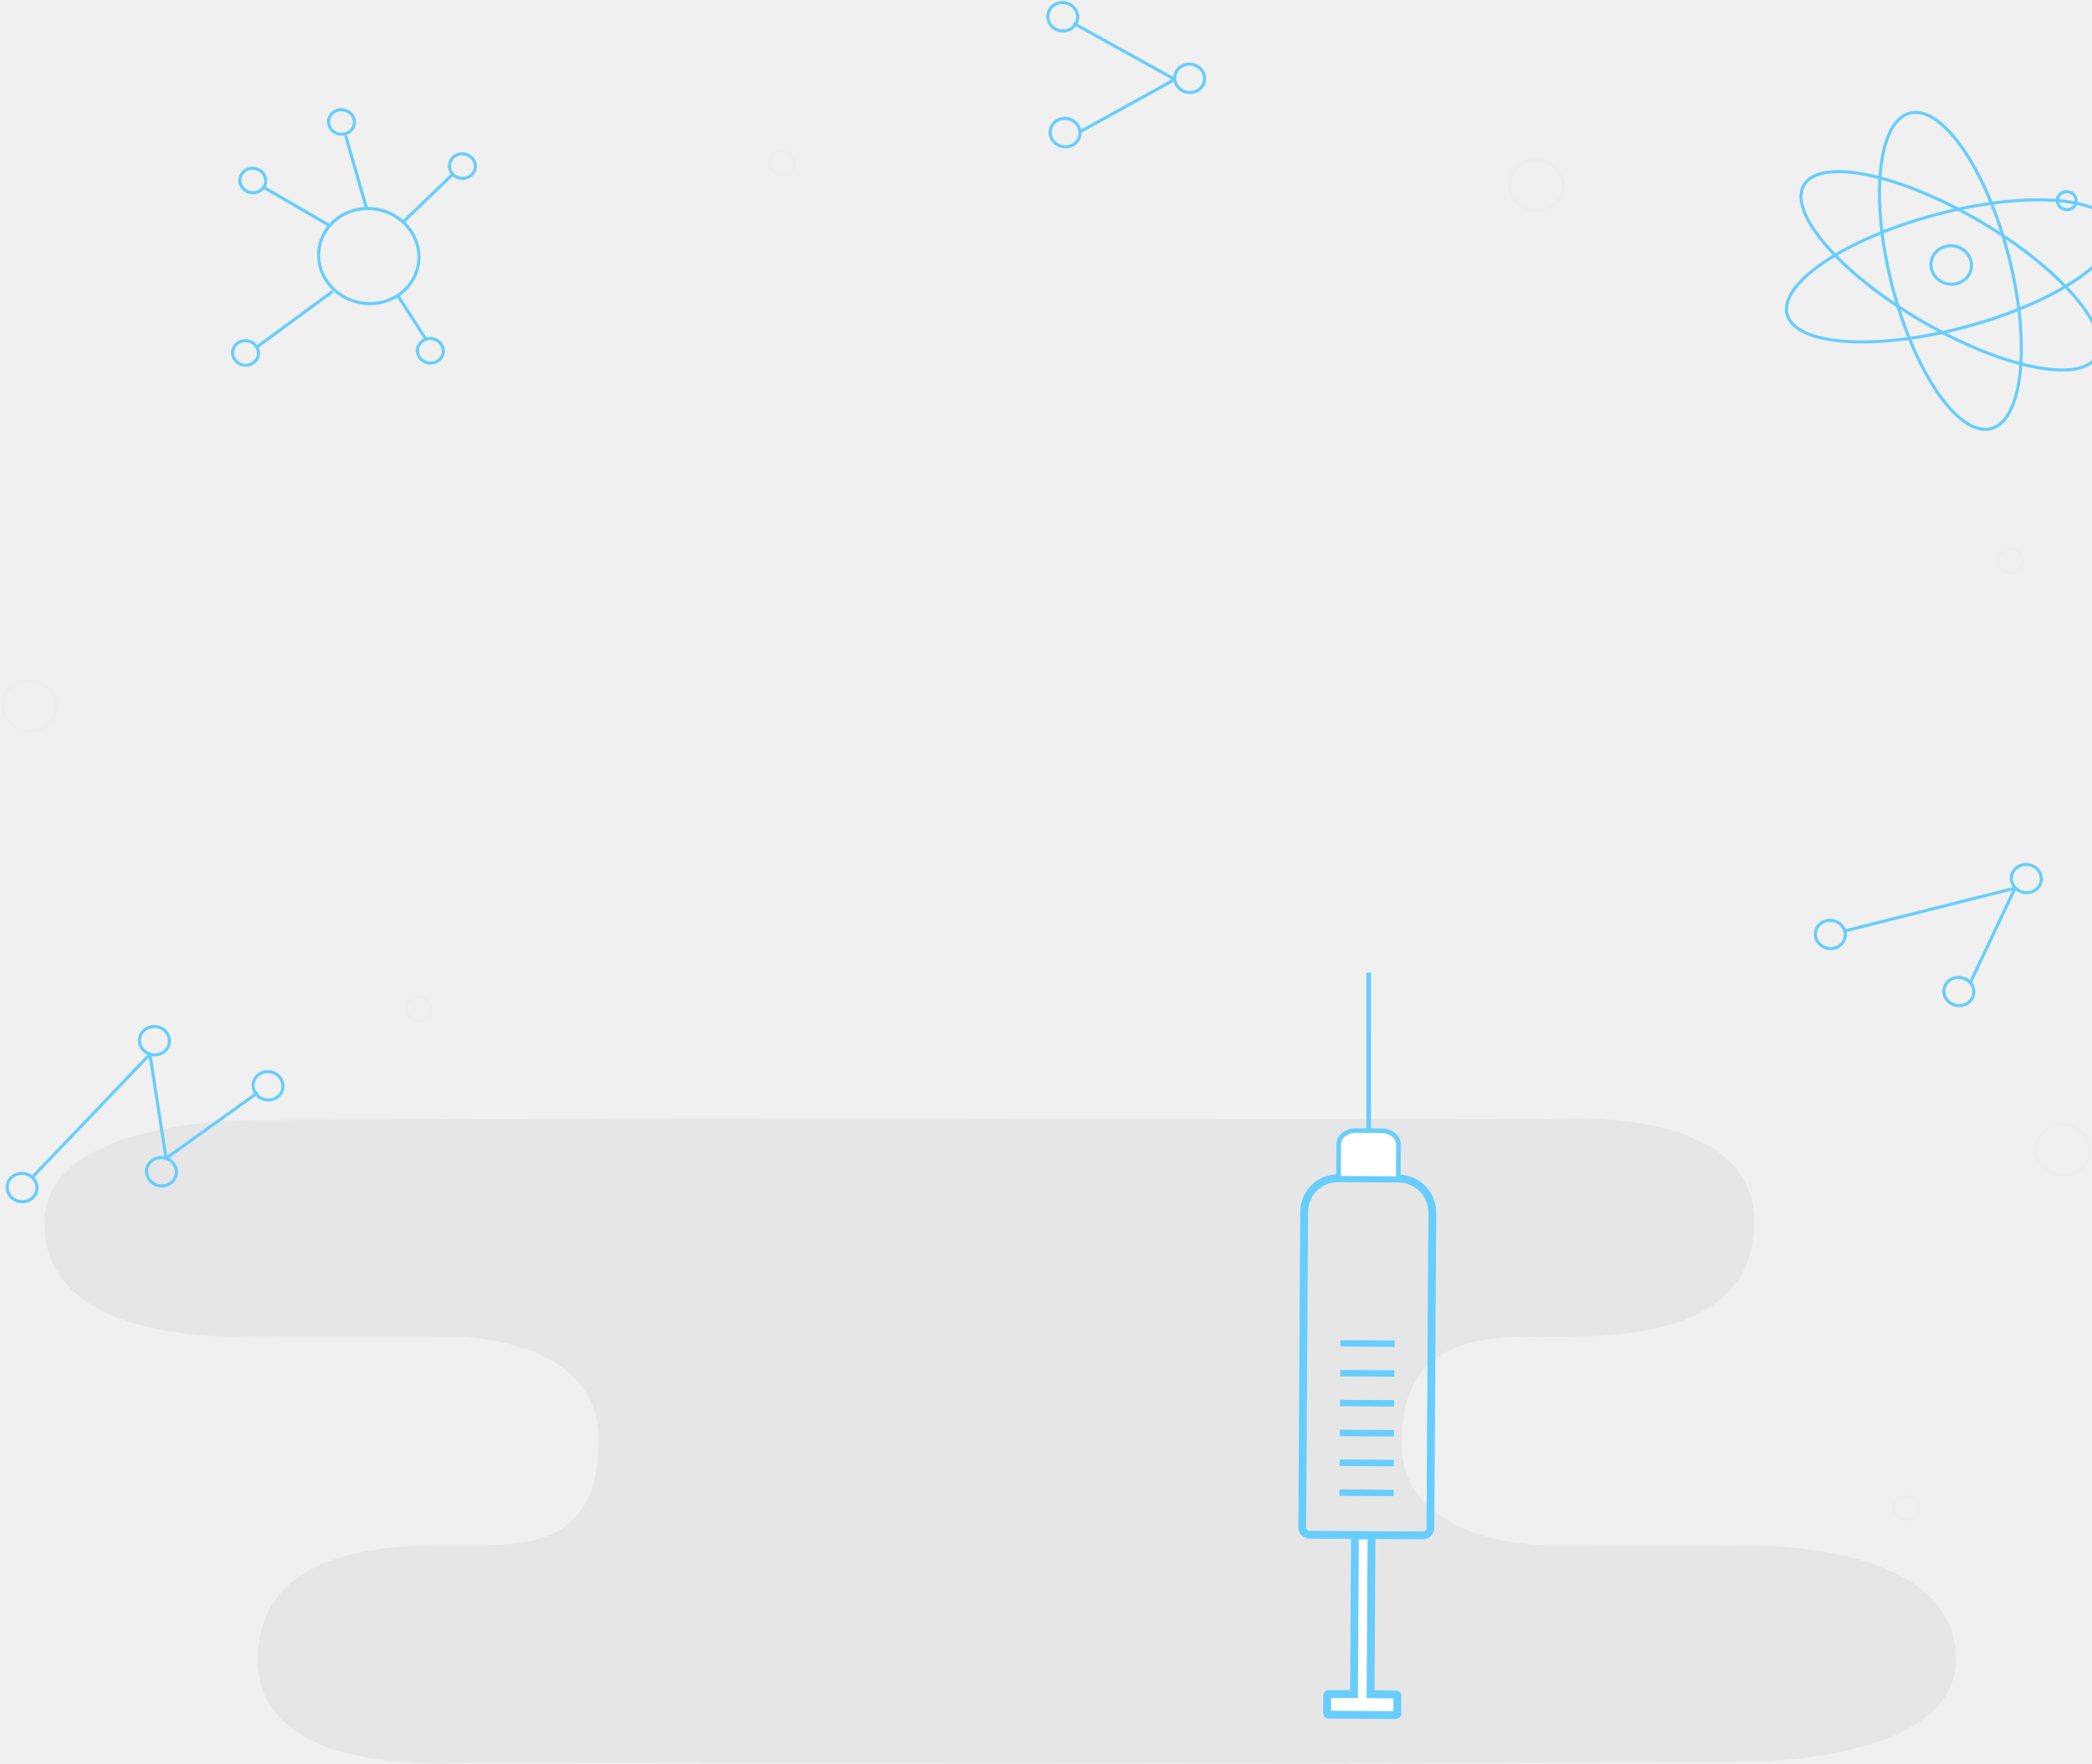
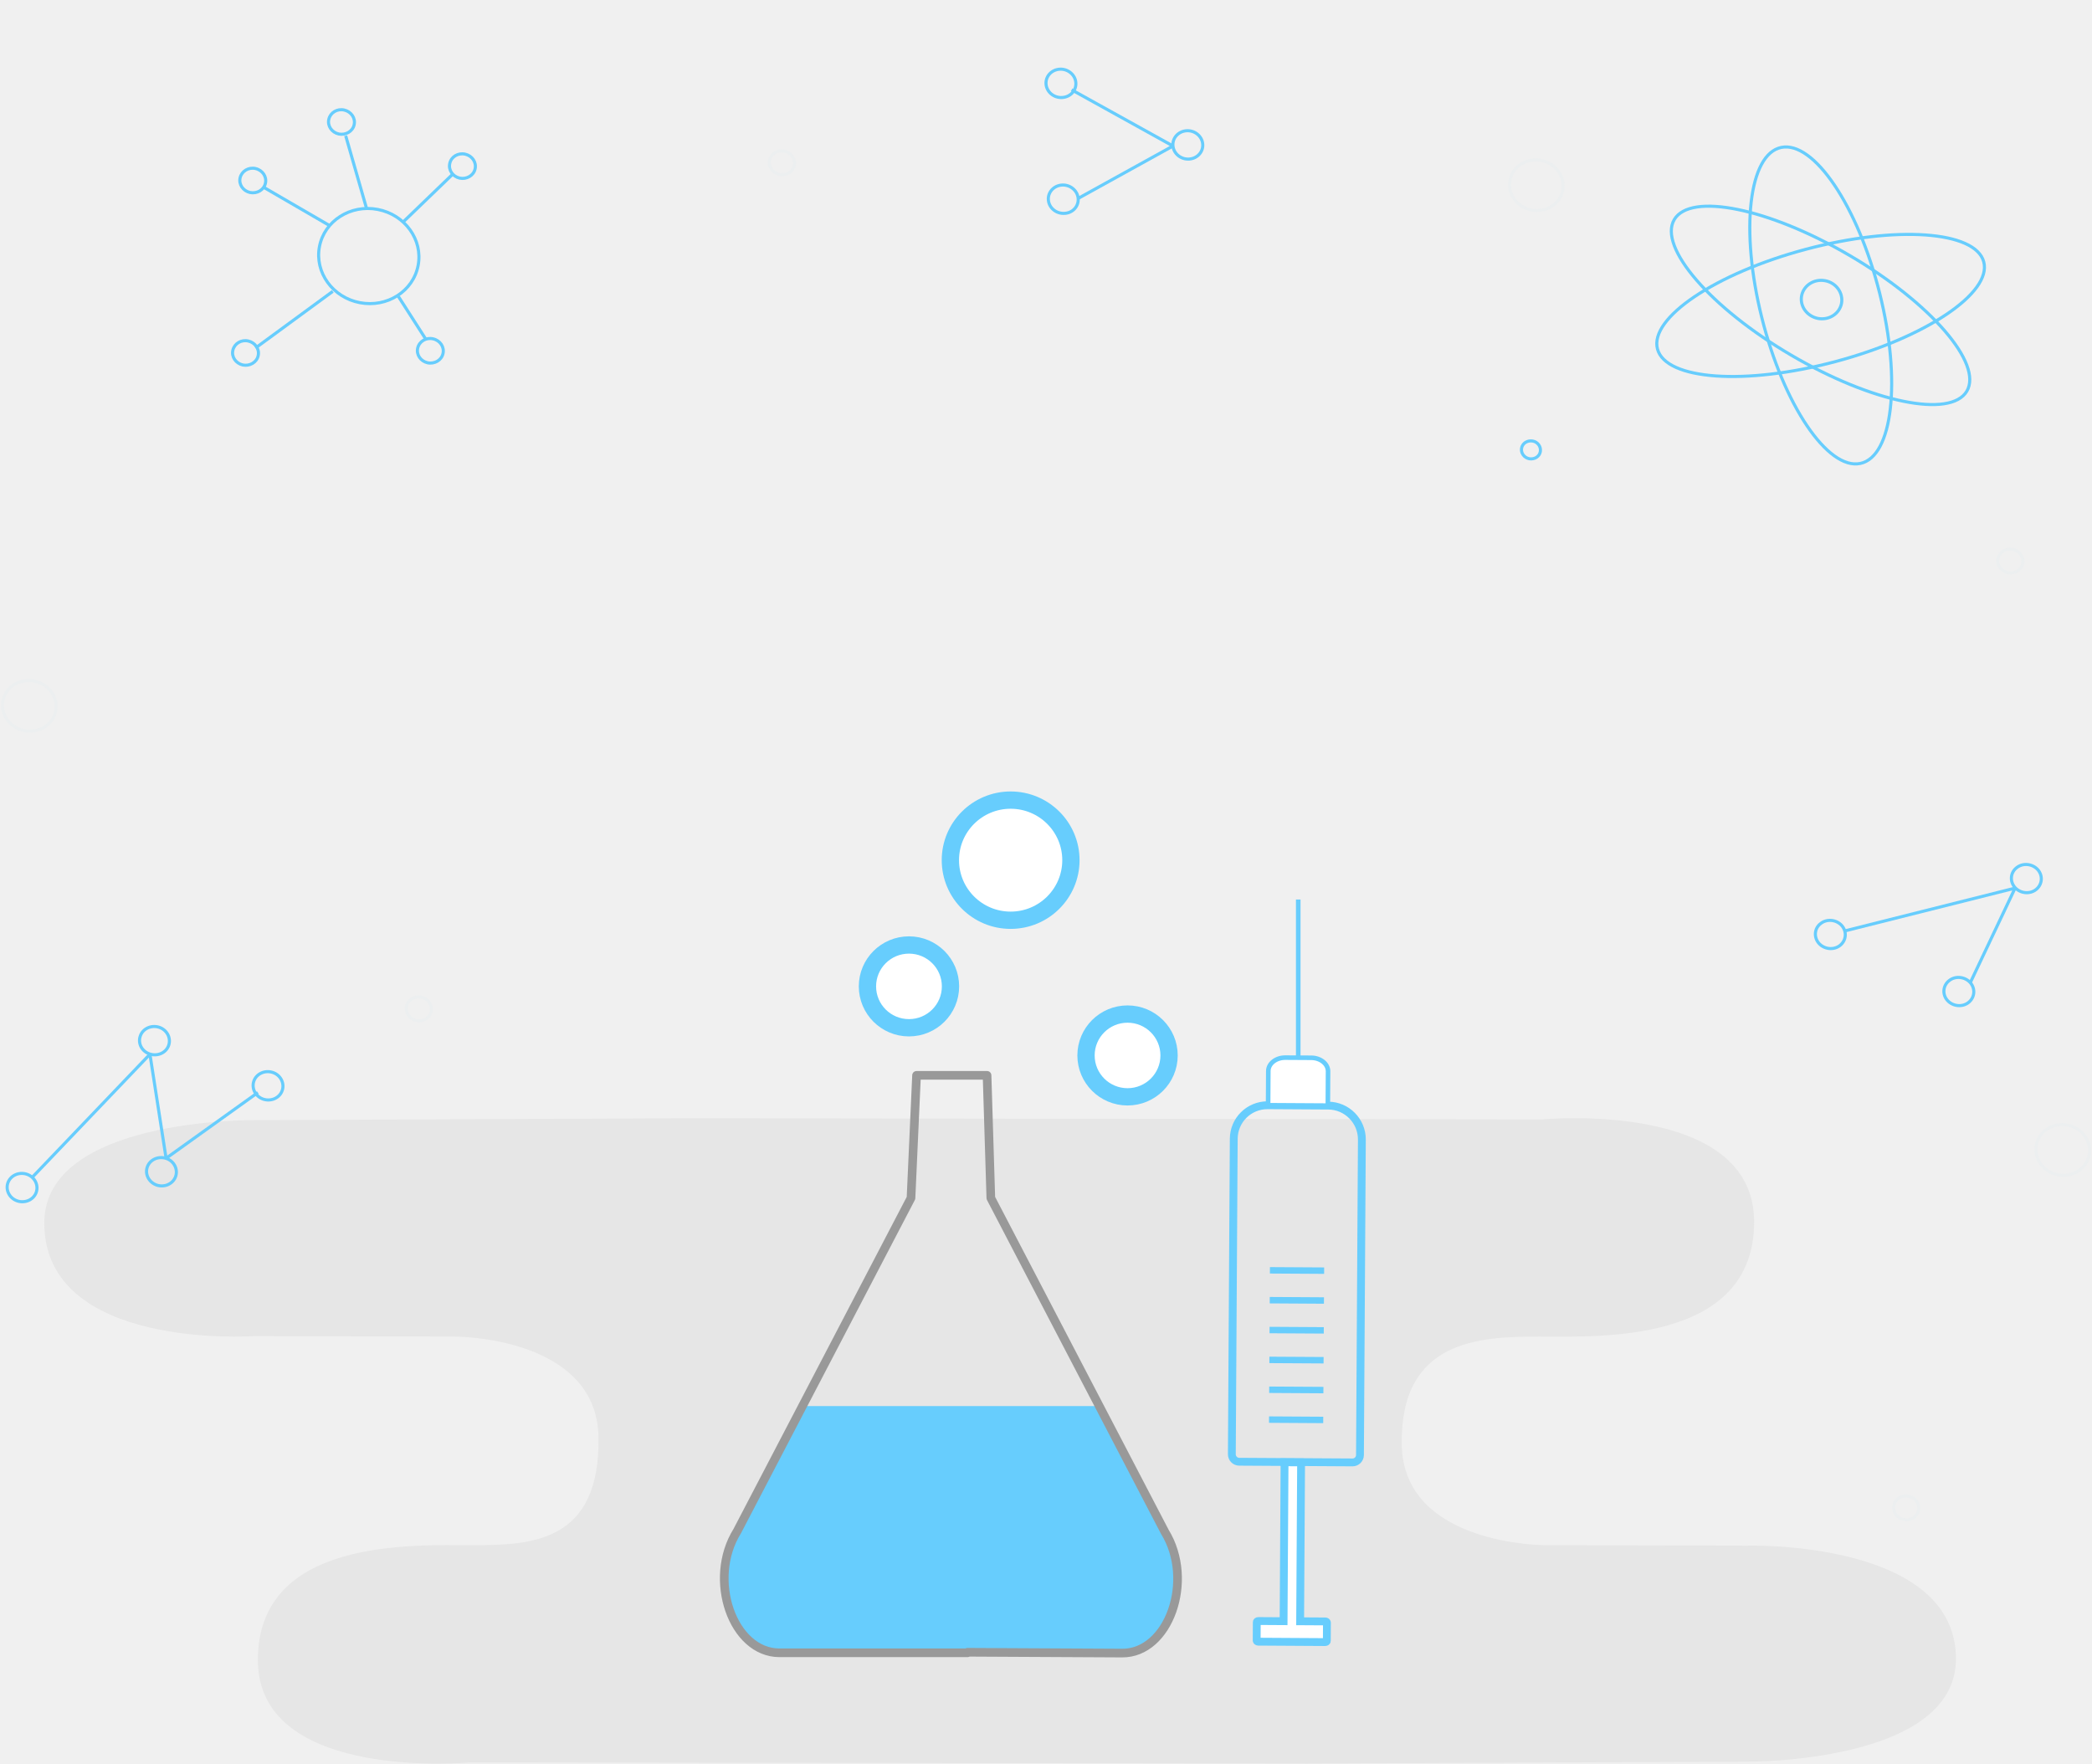
<svg xmlns="http://www.w3.org/2000/svg" width="242" height="204" viewBox="0 0 242 204" fill="none">
  <g clip-path="url(#clip0)">
-     <path d="M202.143 178.794L178.796 178.744C178.796 178.744 162.336 178.811 162.151 167.089C161.966 154.982 171.154 154.612 178.04 154.612C184.927 154.612 202.915 155.486 202.915 141.329C202.915 127.173 178.41 129.49 178.41 129.49L80.118 129.356L29.242 129.574C29.242 129.574 5.123 129.356 5.123 141.463C5.123 156.191 29.242 154.562 29.242 154.562L52.589 154.612C52.589 154.612 69.049 154.545 69.234 166.267C69.419 178.374 61.592 178.744 54.706 178.744C47.819 178.744 29.83 177.87 29.83 192.027C29.83 206.183 54.336 203.866 54.336 203.866L151.267 204L202.143 203.782C202.143 203.782 226.262 204 226.262 191.893C226.262 178.122 202.143 178.794 202.143 178.794Z" fill="#E6E6E6" />
+     <path d="M202.143 178.794L178.796 178.744C178.796 178.744 162.336 178.811 162.151 167.089C161.966 154.982 171.154 154.612 178.04 154.612C184.927 154.612 202.915 155.486 202.915 141.329C202.915 127.173 178.41 129.49 178.41 129.49L80.118 129.356L29.242 129.574C29.242 129.574 5.123 129.356 5.123 141.463C5.123 156.191 29.242 154.562 29.242 154.562L52.589 154.612C52.589 154.612 69.049 154.545 69.234 166.267C69.419 178.374 61.592 178.744 54.706 178.744C47.819 178.744 29.83 177.87 29.83 192.027C29.83 206.183 54.336 203.866 54.336 203.866L151.267 204L202.143 203.782C202.143 203.782 226.262 204 226.262 191.892C226.262 178.122 202.143 178.794 202.143 178.794Z" fill="#E6E6E6" />
    <g opacity="0.15">
-       <path opacity="0.15" d="M6.441 82.235C6.744 80.65 5.623 79.105 3.938 78.783C2.252 78.461 0.64 79.485 0.337 81.07C0.035 82.655 1.155 84.201 2.841 84.522C4.527 84.844 6.139 83.82 6.441 82.235Z" stroke="#67CDFD" stroke-width="0.358" stroke-miterlimit="10" />
+       <path opacity="0.15" d="M6.441 82.235C6.744 80.65 5.623 79.104 3.938 78.782C2.252 78.46 0.64 79.484 0.337 81.07C0.035 82.654 1.155 84.2 2.841 84.522C4.527 84.844 6.139 83.82 6.441 82.235Z" stroke="#67CDFD" stroke-width="0.358" stroke-miterlimit="10" />
      <path opacity="0.15" d="M180.773 22.01C181.076 20.425 179.955 18.879 178.27 18.558C176.584 18.236 174.972 19.26 174.669 20.845C174.367 22.43 175.488 23.976 177.173 24.297C178.859 24.619 180.471 23.595 180.773 22.01Z" stroke="#67CDFD" stroke-width="0.358" stroke-miterlimit="10" />
-       <path opacity="0.15" d="M241.666 133.605C241.363 135.2 239.751 136.224 238.071 135.905C236.392 135.586 235.266 134.041 235.569 132.446C235.871 130.851 237.483 129.826 239.163 130.145C240.843 130.464 241.968 132.026 241.666 133.605Z" stroke="#67CDFD" stroke-width="0.358" stroke-miterlimit="10" />
-       <path opacity="0.15" d="M91.892 19.111C91.741 19.866 90.985 20.337 90.195 20.185C89.406 20.034 88.868 19.295 89.02 18.556C89.171 17.801 89.927 17.331 90.716 17.482C91.505 17.633 92.026 18.372 91.892 19.111Z" stroke="#67CDFD" stroke-width="0.358" stroke-miterlimit="10" />
+       <path opacity="0.15" d="M241.665 133.604C241.362 135.2 239.75 136.224 238.07 135.905C236.391 135.586 235.265 134.041 235.568 132.446C235.87 130.85 237.482 129.826 239.162 130.145C240.842 130.464 241.967 132.026 241.665 133.604Z" stroke="#67CDFD" stroke-width="0.358" stroke-miterlimit="10" />
+       <path opacity="0.15" d="M91.892 19.11C91.741 19.866 90.985 20.336 90.195 20.185C89.406 20.034 88.868 19.295 89.02 18.556C89.171 17.801 89.927 17.33 90.716 17.482C91.505 17.633 92.026 18.372 91.892 19.11Z" stroke="#67CDFD" stroke-width="0.358" stroke-miterlimit="10" />
      <path opacity="0.15" d="M221.943 174.699C222.086 173.952 221.559 173.224 220.766 173.072C219.974 172.921 219.216 173.404 219.073 174.151C218.93 174.898 219.457 175.626 220.25 175.777C221.042 175.929 221.801 175.446 221.943 174.699Z" stroke="#67CDFD" stroke-width="0.358" stroke-miterlimit="10" />
-       <path opacity="0.15" d="M49.886 116.98C49.735 117.735 48.979 118.206 48.19 118.054C47.4 117.903 46.863 117.164 47.014 116.426C47.165 115.67 47.921 115.2 48.71 115.351C49.5 115.502 50.02 116.224 49.886 116.98Z" stroke="#67CDFD" stroke-width="0.358" stroke-miterlimit="10" />
-       <path opacity="0.15" d="M233.989 65.174C233.838 65.929 233.082 66.4 232.293 66.248C231.504 66.097 230.966 65.358 231.117 64.62C231.268 63.881 232.024 63.394 232.814 63.545C233.603 63.696 234.141 64.435 233.989 65.174Z" stroke="#67CDFD" stroke-width="0.358" stroke-miterlimit="10" />
+       <path opacity="0.15" d="M49.886 116.98C49.735 117.735 48.979 118.206 48.19 118.054C47.4 117.903 46.863 117.164 47.014 116.425C47.165 115.67 47.921 115.2 48.71 115.351C49.5 115.502 50.02 116.224 49.886 116.98Z" stroke="#67CDFD" stroke-width="0.358" stroke-miterlimit="10" />
+       <path opacity="0.15" d="M233.988 65.174C233.837 65.929 233.081 66.399 232.292 66.248C231.503 66.097 230.965 65.358 231.116 64.619C231.267 63.88 232.023 63.394 232.813 63.545C233.602 63.696 234.14 64.435 233.988 65.174Z" stroke="#67CDFD" stroke-width="0.358" stroke-miterlimit="10" />
    </g>
-     <path d="M29.359 125.074C29.645 124.218 30.619 123.764 31.526 124.05C32.433 124.335 32.937 125.276 32.651 126.132C32.366 126.989 31.392 127.442 30.485 127.157C29.578 126.871 29.074 125.931 29.359 125.074Z" stroke="#67CDFD" stroke-width="0.358" stroke-miterlimit="10" />
-     <path d="M17.031 135.016C17.317 134.159 18.291 133.706 19.198 133.991C20.105 134.277 20.609 135.217 20.323 136.074C20.038 136.93 19.063 137.383 18.156 137.098C17.249 136.796 16.745 135.872 17.031 135.016Z" stroke="#67CDFD" stroke-width="0.358" stroke-miterlimit="10" />
-     <path d="M16.226 119.851C16.512 118.995 17.486 118.542 18.393 118.827C19.3 119.113 19.804 120.053 19.518 120.909C19.233 121.766 18.259 122.219 17.352 121.934C16.428 121.648 15.924 120.708 16.226 119.851Z" stroke="#67CDFD" stroke-width="0.358" stroke-miterlimit="10" />
-     <path d="M0.906 136.846C1.192 135.989 2.166 135.536 3.073 135.822C3.98 136.107 4.484 137.047 4.198 137.904C3.913 138.76 2.938 139.214 2.031 138.928C1.124 138.643 0.621 137.702 0.906 136.846Z" stroke="#67CDFD" stroke-width="0.358" stroke-miterlimit="10" />
-     <path d="M29.828 126.384L19.397 133.857C19.314 133.924 19.196 133.874 19.179 133.773L17.365 122.085C17.348 122.035 17.281 122.001 17.247 122.051L3.727 136.191" stroke="#67CDFD" stroke-width="0.358" stroke-miterlimit="10" />
-     <path d="M225.482 113.429C226.204 112.858 227.296 112.976 227.917 113.664C228.539 114.369 228.438 115.394 227.716 115.965C226.993 116.536 225.902 116.418 225.28 115.73C224.659 115.041 224.743 114 225.482 113.429Z" stroke="#67CDFD" stroke-width="0.358" stroke-miterlimit="10" />
-     <path d="M233.292 100.364C234.015 99.793 235.106 99.911 235.728 100.599C236.349 101.304 236.249 102.329 235.526 102.9C234.804 103.471 233.712 103.353 233.091 102.665C232.469 101.959 232.553 100.935 233.292 100.364Z" stroke="#67CDFD" stroke-width="0.358" stroke-miterlimit="10" />
+     <path d="M29.36 125.074C29.646 124.218 30.62 123.764 31.527 124.05C32.434 124.335 32.938 125.276 32.652 126.132C32.367 126.989 31.392 127.442 30.485 127.157C29.578 126.871 29.075 125.931 29.36 125.074Z" stroke="#67CDFD" stroke-width="0.358" stroke-miterlimit="10" />
+     <path d="M17.031 135.015C17.317 134.159 18.291 133.706 19.198 133.991C20.105 134.277 20.609 135.217 20.323 136.073C20.038 136.93 19.063 137.383 18.156 137.098C17.249 136.795 16.745 135.872 17.031 135.015Z" stroke="#67CDFD" stroke-width="0.358" stroke-miterlimit="10" />
+     <path d="M16.226 119.851C16.511 118.995 17.485 118.542 18.392 118.827C19.299 119.112 19.803 120.053 19.517 120.909C19.232 121.766 18.258 122.219 17.351 121.934C16.427 121.648 15.923 120.708 16.226 119.851Z" stroke="#67CDFD" stroke-width="0.358" stroke-miterlimit="10" />
+     <path d="M0.906 136.846C1.192 135.989 2.166 135.536 3.073 135.821C3.98 136.107 4.484 137.047 4.198 137.904C3.913 138.76 2.938 139.214 2.031 138.928C1.124 138.643 0.621 137.702 0.906 136.846Z" stroke="#67CDFD" stroke-width="0.358" stroke-miterlimit="10" />
+     <path d="M29.829 126.384L19.398 133.857C19.314 133.924 19.197 133.873 19.18 133.773L17.366 122.085C17.349 122.034 17.282 122.001 17.248 122.051L3.728 136.191" stroke="#67CDFD" stroke-width="0.358" stroke-miterlimit="10" />
+     <path d="M225.482 113.429C226.204 112.858 227.296 112.975 227.917 113.664C228.539 114.369 228.438 115.394 227.716 115.965C226.993 116.536 225.902 116.418 225.28 115.73C224.659 115.041 224.743 114 225.482 113.429Z" stroke="#67CDFD" stroke-width="0.358" stroke-miterlimit="10" />
+     <path d="M233.291 100.364C234.014 99.793 235.105 99.911 235.727 100.599C236.348 101.304 236.248 102.329 235.525 102.9C234.803 103.471 233.711 103.353 233.09 102.665C232.468 101.959 232.552 100.935 233.291 100.364Z" stroke="#67CDFD" stroke-width="0.358" stroke-miterlimit="10" />
    <path d="M210.617 106.829C211.339 106.258 212.431 106.376 213.052 107.064C213.673 107.769 213.573 108.794 212.85 109.365C212.128 109.936 211.036 109.818 210.415 109.13C209.794 108.424 209.878 107.383 210.617 106.829Z" stroke="#67CDFD" stroke-width="0.358" stroke-miterlimit="10" />
-     <path d="M227.916 113.681L233.022 102.9C233.056 102.833 232.989 102.765 232.921 102.782L213.404 107.686" stroke="#67CDFD" stroke-width="0.358" stroke-miterlimit="10" />
-     <path d="M123.097 3.577C122.14 3.644 121.3 2.956 121.216 2.049C121.132 1.142 121.837 0.37 122.778 0.303C123.718 0.235 124.575 0.924 124.659 1.831C124.743 2.738 124.054 3.51 123.097 3.577Z" stroke="#67CDFD" stroke-width="0.358" stroke-miterlimit="10" />
-     <path d="M137.777 10.698C136.819 10.765 135.979 10.076 135.895 9.169C135.811 8.263 136.517 7.49 137.458 7.423C138.415 7.356 139.255 8.044 139.339 8.951C139.423 9.858 138.717 10.63 137.777 10.698Z" stroke="#67CDFD" stroke-width="0.358" stroke-miterlimit="10" />
-     <path d="M123.366 16.978C122.409 17.045 121.569 16.357 121.485 15.45C121.401 14.543 122.107 13.771 123.047 13.704C123.988 13.636 124.845 14.325 124.929 15.232C125.012 16.139 124.324 16.928 123.366 16.978Z" stroke="#67CDFD" stroke-width="0.358" stroke-miterlimit="10" />
-     <path d="M124.174 2.687L135.746 9.102C135.814 9.136 135.814 9.237 135.746 9.27L124.93 15.248" stroke="#67CDFD" stroke-width="0.358" stroke-miterlimit="10" />
-     <path d="M240.167 23.416C240.066 23.986 239.495 24.339 238.891 24.238C238.286 24.121 237.9 23.567 238 23.012C238.101 22.442 238.672 22.089 239.277 22.19C239.882 22.29 240.268 22.861 240.167 23.416Z" stroke="#67CDFD" stroke-width="0.358" stroke-miterlimit="10" />
-     <path d="M228.025 31.09C227.789 32.299 226.58 33.072 225.304 32.837C224.027 32.585 223.187 31.426 223.406 30.217C223.641 29.008 224.85 28.235 226.127 28.47C227.403 28.706 228.243 29.881 228.025 31.09Z" stroke="#67CDFD" stroke-width="0.358" stroke-miterlimit="10" />
-     <path d="M232.44 29.931C234.959 40.024 233.951 48.84 230.189 49.612C226.427 50.385 221.321 42.828 218.801 32.736C216.282 22.643 217.29 13.827 221.052 13.054C224.814 12.282 229.903 19.822 232.44 29.931Z" stroke="#67CDFD" stroke-width="0.358" stroke-miterlimit="10" />
-     <path d="M242.524 41.244C244.391 38.06 238.328 31.038 228.98 25.56C219.633 20.082 210.542 18.222 208.675 21.407C206.808 24.591 212.872 31.613 222.219 37.092C231.566 42.569 240.657 44.429 242.524 41.244Z" stroke="#67CDFD" stroke-width="0.358" stroke-miterlimit="10" />
-     <path d="M227.341 37.823C237.764 35.038 245.436 29.875 244.478 26.291C243.52 22.707 234.294 22.059 223.872 24.844C213.449 27.629 205.777 32.792 206.735 36.376C207.693 39.96 216.919 40.608 227.341 37.823Z" stroke="#67CDFD" stroke-width="0.358" stroke-miterlimit="10" />
-     <path d="M48.37 30.709C48.939 27.731 46.845 24.828 43.693 24.226C40.54 23.624 37.523 25.551 36.954 28.529C36.385 31.508 38.479 34.411 41.632 35.013C44.784 35.615 47.801 33.688 48.37 30.709Z" stroke="#67CDFD" stroke-width="0.358" stroke-miterlimit="10" />
-     <path d="M28.72 39.447C29.526 39.632 30.047 40.387 29.862 41.16C29.694 41.916 28.888 42.386 28.082 42.218C27.276 42.033 26.755 41.277 26.94 40.505C27.124 39.733 27.914 39.262 28.72 39.447Z" stroke="#67CDFD" stroke-width="0.358" stroke-miterlimit="10" />
-     <path d="M29.561 40.253L38.496 33.704" stroke="#67CDFD" stroke-width="0.358" stroke-miterlimit="10" />
-     <path d="M29.56 19.497C30.366 19.682 30.887 20.437 30.702 21.21C30.534 21.965 29.728 22.436 28.922 22.268C28.115 22.083 27.595 21.327 27.779 20.555C27.964 19.799 28.754 19.312 29.56 19.497Z" stroke="#67CDFD" stroke-width="0.358" stroke-miterlimit="10" />
+     <path d="M227.917 113.681L233.023 102.9C233.057 102.833 232.99 102.765 232.922 102.782L213.405 107.686" stroke="#67CDFD" stroke-width="0.358" stroke-miterlimit="10" />
+     <path d="M122.888 11.279C121.931 11.346 121.091 10.658 121.007 9.751C120.923 8.844 121.628 8.072 122.569 8.005C123.509 7.937 124.366 8.626 124.45 9.533C124.534 10.44 123.845 11.212 122.888 11.279Z" stroke="#67CDFD" stroke-width="0.358" stroke-miterlimit="10" />
+     <path d="M137.567 18.399C136.609 18.467 135.769 17.778 135.685 16.871C135.602 15.964 136.307 15.192 137.248 15.125C138.205 15.058 139.045 15.746 139.129 16.653C139.213 17.56 138.507 18.332 137.567 18.399Z" stroke="#67CDFD" stroke-width="0.358" stroke-miterlimit="10" />
+     <path d="M123.157 24.68C122.199 24.747 121.359 24.059 121.275 23.152C121.191 22.245 121.897 21.473 122.837 21.406C123.778 21.338 124.635 22.027 124.719 22.934C124.803 23.841 124.114 24.63 123.157 24.68Z" stroke="#67CDFD" stroke-width="0.358" stroke-miterlimit="10" />
+     <path d="M123.964 10.389L135.536 16.804C135.604 16.838 135.604 16.938 135.536 16.972L124.72 22.95" stroke="#67CDFD" stroke-width="0.358" stroke-miterlimit="10" />
+     <path d="M178.183 52.243C178.082 52.814 177.511 53.167 176.906 53.066C176.301 52.948 175.915 52.394 176.016 51.84C176.117 51.269 176.688 50.916 177.292 51.017C177.897 51.118 178.283 51.689 178.183 52.243Z" stroke="#67CDFD" stroke-width="0.358" stroke-miterlimit="10" />
+     <path d="M213.025 35.09C212.789 36.299 211.58 37.072 210.304 36.837C209.027 36.585 208.187 35.426 208.406 34.217C208.641 33.008 209.85 32.235 211.127 32.47C212.403 32.705 213.243 33.881 213.025 35.09Z" stroke="#67CDFD" stroke-width="0.358" stroke-miterlimit="10" />
+     <path d="M217.441 33.931C219.96 44.024 218.952 52.84 215.19 53.612C211.428 54.385 206.322 46.828 203.802 36.736C201.283 26.643 202.291 17.827 206.053 17.054C209.815 16.282 214.904 23.822 217.441 33.931Z" stroke="#67CDFD" stroke-width="0.358" stroke-miterlimit="10" />
+     <path d="M227.523 45.244C229.39 42.06 223.327 35.038 213.979 29.56C204.632 24.082 195.542 22.222 193.674 25.407C191.807 28.591 197.871 35.613 207.218 41.092C216.565 46.569 225.656 48.429 227.523 45.244Z" stroke="#67CDFD" stroke-width="0.358" stroke-miterlimit="10" />
+     <path d="M212.341 41.823C222.764 39.038 230.436 33.875 229.478 30.291C228.52 26.707 219.294 26.059 208.872 28.844C198.449 31.629 190.777 36.792 191.735 40.376C192.693 43.96 201.919 44.608 212.341 41.823Z" stroke="#67CDFD" stroke-width="0.358" stroke-miterlimit="10" />
+     <path d="M48.369 30.709C48.938 27.731 46.844 24.828 43.692 24.226C40.539 23.624 37.522 25.551 36.953 28.529C36.384 31.508 38.478 34.411 41.631 35.013C44.783 35.615 47.8 33.688 48.369 30.709Z" stroke="#67CDFD" stroke-width="0.358" stroke-miterlimit="10" />
+     <path d="M28.719 39.447C29.525 39.632 30.046 40.388 29.861 41.16C29.693 41.916 28.887 42.386 28.081 42.218C27.275 42.033 26.754 41.278 26.939 40.505C27.123 39.733 27.913 39.262 28.719 39.447Z" stroke="#67CDFD" stroke-width="0.358" stroke-miterlimit="10" />
+     <path d="M29.559 40.253L38.494 33.704" stroke="#67CDFD" stroke-width="0.358" stroke-miterlimit="10" />
+     <path d="M29.559 19.497C30.365 19.681 30.886 20.437 30.701 21.21C30.533 21.965 29.727 22.436 28.921 22.268C28.114 22.083 27.594 21.327 27.779 20.555C27.963 19.799 28.753 19.312 29.559 19.497Z" stroke="#67CDFD" stroke-width="0.358" stroke-miterlimit="10" />
    <path d="M30.381 21.596L38.074 26.063" stroke="#67CDFD" stroke-width="0.358" stroke-miterlimit="10" />
-     <path d="M50.103 39.196C50.909 39.38 51.43 40.136 51.245 40.908C51.077 41.664 50.271 42.134 49.465 41.966C48.658 41.782 48.138 41.026 48.322 40.254C48.507 39.481 49.297 39.011 50.103 39.196Z" stroke="#67CDFD" stroke-width="0.358" stroke-miterlimit="10" />
-     <path d="M49.296 39.296L46.088 34.292" stroke="#67CDFD" stroke-width="0.358" stroke-miterlimit="10" />
-     <path d="M53.814 17.835C54.62 18.019 55.141 18.775 54.956 19.547C54.788 20.303 53.982 20.773 53.175 20.605C52.369 20.421 51.849 19.665 52.033 18.892C52.201 18.12 53.008 17.65 53.814 17.835Z" stroke="#67CDFD" stroke-width="0.358" stroke-miterlimit="10" />
-     <path d="M46.709 25.61L52.403 20.118" stroke="#67CDFD" stroke-width="0.358" stroke-miterlimit="10" />
-     <path d="M39.822 12.729C40.628 12.914 41.148 13.67 40.964 14.442C40.796 15.198 39.99 15.668 39.183 15.5C38.377 15.316 37.856 14.56 38.041 13.787C38.226 13.015 39.015 12.545 39.822 12.729Z" stroke="#67CDFD" stroke-width="0.358" stroke-miterlimit="10" />
-     <path d="M42.409 24.132L39.99 15.702" stroke="#67CDFD" stroke-width="0.358" stroke-miterlimit="10" />
-     <path d="M161.462 196.007L158.545 195.99L158.656 177.608L156.741 177.597L156.63 195.978L153.712 195.961C153.611 195.96 153.529 196.02 153.529 196.096L153.516 198.211C153.516 198.287 153.596 198.348 153.698 198.349L161.448 198.395C161.549 198.396 161.631 198.336 161.631 198.26L161.644 196.145C161.644 196.069 161.564 196.008 161.462 196.007Z" fill="white" stroke="#67CDFD" stroke-width="0.907" stroke-miterlimit="10" />
-     <path d="M158.592 131.059L158.591 112.5L158.061 112.5L158.062 131.059L158.592 131.059Z" fill="#67CDFD" />
-     <path d="M161.8 136.338L154.789 136.296C152.631 136.283 150.878 138.014 150.865 140.172L150.645 176.667C150.642 177.143 151.024 177.53 151.501 177.533L164.6 177.612C165.076 177.615 165.464 177.233 165.466 176.757L165.687 140.261C165.69 138.114 163.958 136.351 161.8 136.338Z" stroke="#67CDFD" stroke-width="0.907" stroke-miterlimit="10" />
-     <path d="M161.773 132.377C161.778 131.516 160.911 130.812 159.827 130.805L156.828 130.787C155.754 130.781 154.869 131.474 154.864 132.335L154.84 136.296L161.749 136.338L161.773 132.377Z" fill="white" stroke="#67CDFD" stroke-width="0.53" stroke-miterlimit="10" />
-     <path d="M155.049 155.391L161.32 155.429" stroke="#67CDFD" stroke-width="0.744" stroke-miterlimit="10" />
-     <path d="M155.029 158.845L161.3 158.883" stroke="#67CDFD" stroke-width="0.744" stroke-miterlimit="10" />
-     <path d="M155.008 162.299L161.279 162.337" stroke="#67CDFD" stroke-width="0.744" stroke-miterlimit="10" />
-     <path d="M154.986 165.753L161.258 165.791" stroke="#67CDFD" stroke-width="0.744" stroke-miterlimit="10" />
-     <path d="M154.967 169.207L161.238 169.245" stroke="#67CDFD" stroke-width="0.744" stroke-miterlimit="10" />
-     <path d="M154.945 172.661L161.216 172.699" stroke="#67CDFD" stroke-width="0.744" stroke-miterlimit="10" />
+     <path d="M50.101 39.196C50.907 39.38 51.428 40.136 51.243 40.908C51.075 41.664 50.269 42.134 49.463 41.967C48.656 41.782 48.136 41.026 48.321 40.254C48.505 39.481 49.295 39.011 50.101 39.196Z" stroke="#67CDFD" stroke-width="0.358" stroke-miterlimit="10" />
+     <path d="M49.294 39.296L46.086 34.292" stroke="#67CDFD" stroke-width="0.358" stroke-miterlimit="10" />
+     <path d="M53.813 17.834C54.619 18.019 55.14 18.775 54.955 19.547C54.787 20.303 53.981 20.773 53.175 20.605C52.368 20.42 51.848 19.665 52.032 18.892C52.2 18.12 53.007 17.65 53.813 17.834Z" stroke="#67CDFD" stroke-width="0.358" stroke-miterlimit="10" />
+     <path d="M46.708 25.609L52.402 20.118" stroke="#67CDFD" stroke-width="0.358" stroke-miterlimit="10" />
+     <path d="M39.821 12.729C40.627 12.914 41.148 13.67 40.963 14.442C40.795 15.198 39.989 15.668 39.182 15.5C38.376 15.315 37.855 14.56 38.04 13.787C38.225 13.015 39.014 12.545 39.821 12.729Z" stroke="#67CDFD" stroke-width="0.358" stroke-miterlimit="10" />
+     <path d="M42.408 24.132L39.989 15.702" stroke="#67CDFD" stroke-width="0.358" stroke-miterlimit="10" />
+     <path d="M153.317 187.563L150.399 187.545L150.51 169.164L148.595 169.152L148.484 187.534L145.566 187.516C145.465 187.515 145.384 187.576 145.383 187.652L145.37 189.766C145.37 189.842 145.451 189.903 145.552 189.904L153.302 189.951C153.404 189.952 153.485 189.891 153.486 189.815L153.498 187.701C153.499 187.625 153.418 187.563 153.317 187.563Z" fill="white" stroke="#67CDFD" stroke-width="0.907" stroke-miterlimit="10" />
+     <path d="M150.444 122.615L150.444 104.055L149.914 104.055L149.915 122.615L150.444 122.615Z" fill="#67CDFD" />
+     <path d="M153.653 127.893L146.643 127.851C144.485 127.838 142.732 129.57 142.719 131.727L142.498 168.222C142.495 168.698 142.878 169.086 143.354 169.089L156.454 169.168C156.93 169.171 157.317 168.788 157.32 168.312L157.54 131.817C157.543 129.669 155.811 127.906 153.653 127.893Z" stroke="#67CDFD" stroke-width="0.907" stroke-miterlimit="10" />
+     <path d="M153.627 123.932C153.632 123.071 152.765 122.367 151.681 122.361L148.682 122.343C147.608 122.336 146.722 123.03 146.717 123.891L146.693 127.851L153.603 127.893L153.627 123.932Z" fill="white" stroke="#67CDFD" stroke-width="0.53" stroke-miterlimit="10" />
+     <path d="M146.902 146.946L153.174 146.984" stroke="#67CDFD" stroke-width="0.744" stroke-miterlimit="10" />
+     <path d="M146.882 150.4L153.153 150.438" stroke="#67CDFD" stroke-width="0.744" stroke-miterlimit="10" />
+     <path d="M146.861 153.854L153.133 153.892" stroke="#67CDFD" stroke-width="0.744" stroke-miterlimit="10" />
+     <path d="M146.84 157.309L153.111 157.346" stroke="#67CDFD" stroke-width="0.744" stroke-miterlimit="10" />
+     <path d="M146.819 160.762L153.091 160.8" stroke="#67CDFD" stroke-width="0.744" stroke-miterlimit="10" />
+     <path d="M146.799 164.216L153.07 164.254" stroke="#67CDFD" stroke-width="0.744" stroke-miterlimit="10" />
+     <path d="M105.149 118.889C107.802 118.889 109.953 116.745 109.953 114.101C109.953 111.456 107.802 109.313 105.149 109.313C102.496 109.313 100.345 111.456 100.345 114.101C100.345 116.745 102.496 118.889 105.149 118.889Z" fill="white" stroke="#67CDFD" stroke-width="2" stroke-miterlimit="10" />
+     <path d="M130.433 126.879C133.086 126.879 135.237 124.736 135.237 122.091C135.237 119.447 133.086 117.303 130.433 117.303C127.78 117.303 125.629 119.447 125.629 122.091C125.629 124.736 127.78 126.879 130.433 126.879Z" fill="white" stroke="#67CDFD" stroke-width="2" stroke-miterlimit="10" />
+     <path d="M116.91 106.452C120.76 106.452 123.882 103.341 123.882 99.503C123.882 95.666 120.76 92.554 116.91 92.554C113.059 92.554 109.938 95.666 109.938 99.503C109.938 103.341 113.059 106.452 116.91 106.452Z" fill="white" stroke="#67CDFD" stroke-width="2" stroke-miterlimit="10" />
+     <path d="M92.78 162.65L85.278 177.014C85.278 177.014 82.174 180.776 84.591 186.637C87.009 192.498 90.285 191.083 90.831 191.083C91.376 191.083 129.794 191.13 129.794 191.13C129.794 191.13 135.035 190.896 135.831 185.44C136.626 179.983 135.597 178.74 134.739 177.092C133.881 175.444 127.205 162.65 127.205 162.65H124.974H92.78Z" fill="#67CDFD" />
+     <path d="M134.739 177.185L114.618 138.585L114.181 124.392H106.024L105.384 138.585L85.278 177.123C81.8 182.704 84.764 191.192 90.176 191.192H111.92V191.13L129.795 191.223C135.207 191.269 138.202 182.797 134.739 177.185Z" stroke="#999999" stroke-miterlimit="10" stroke-linecap="round" stroke-linejoin="round" />
  </g>
  <defs>
    <clipPath id="clip0">
      <rect width="242" height="204" fill="white" />
    </clipPath>
  </defs>
</svg>
